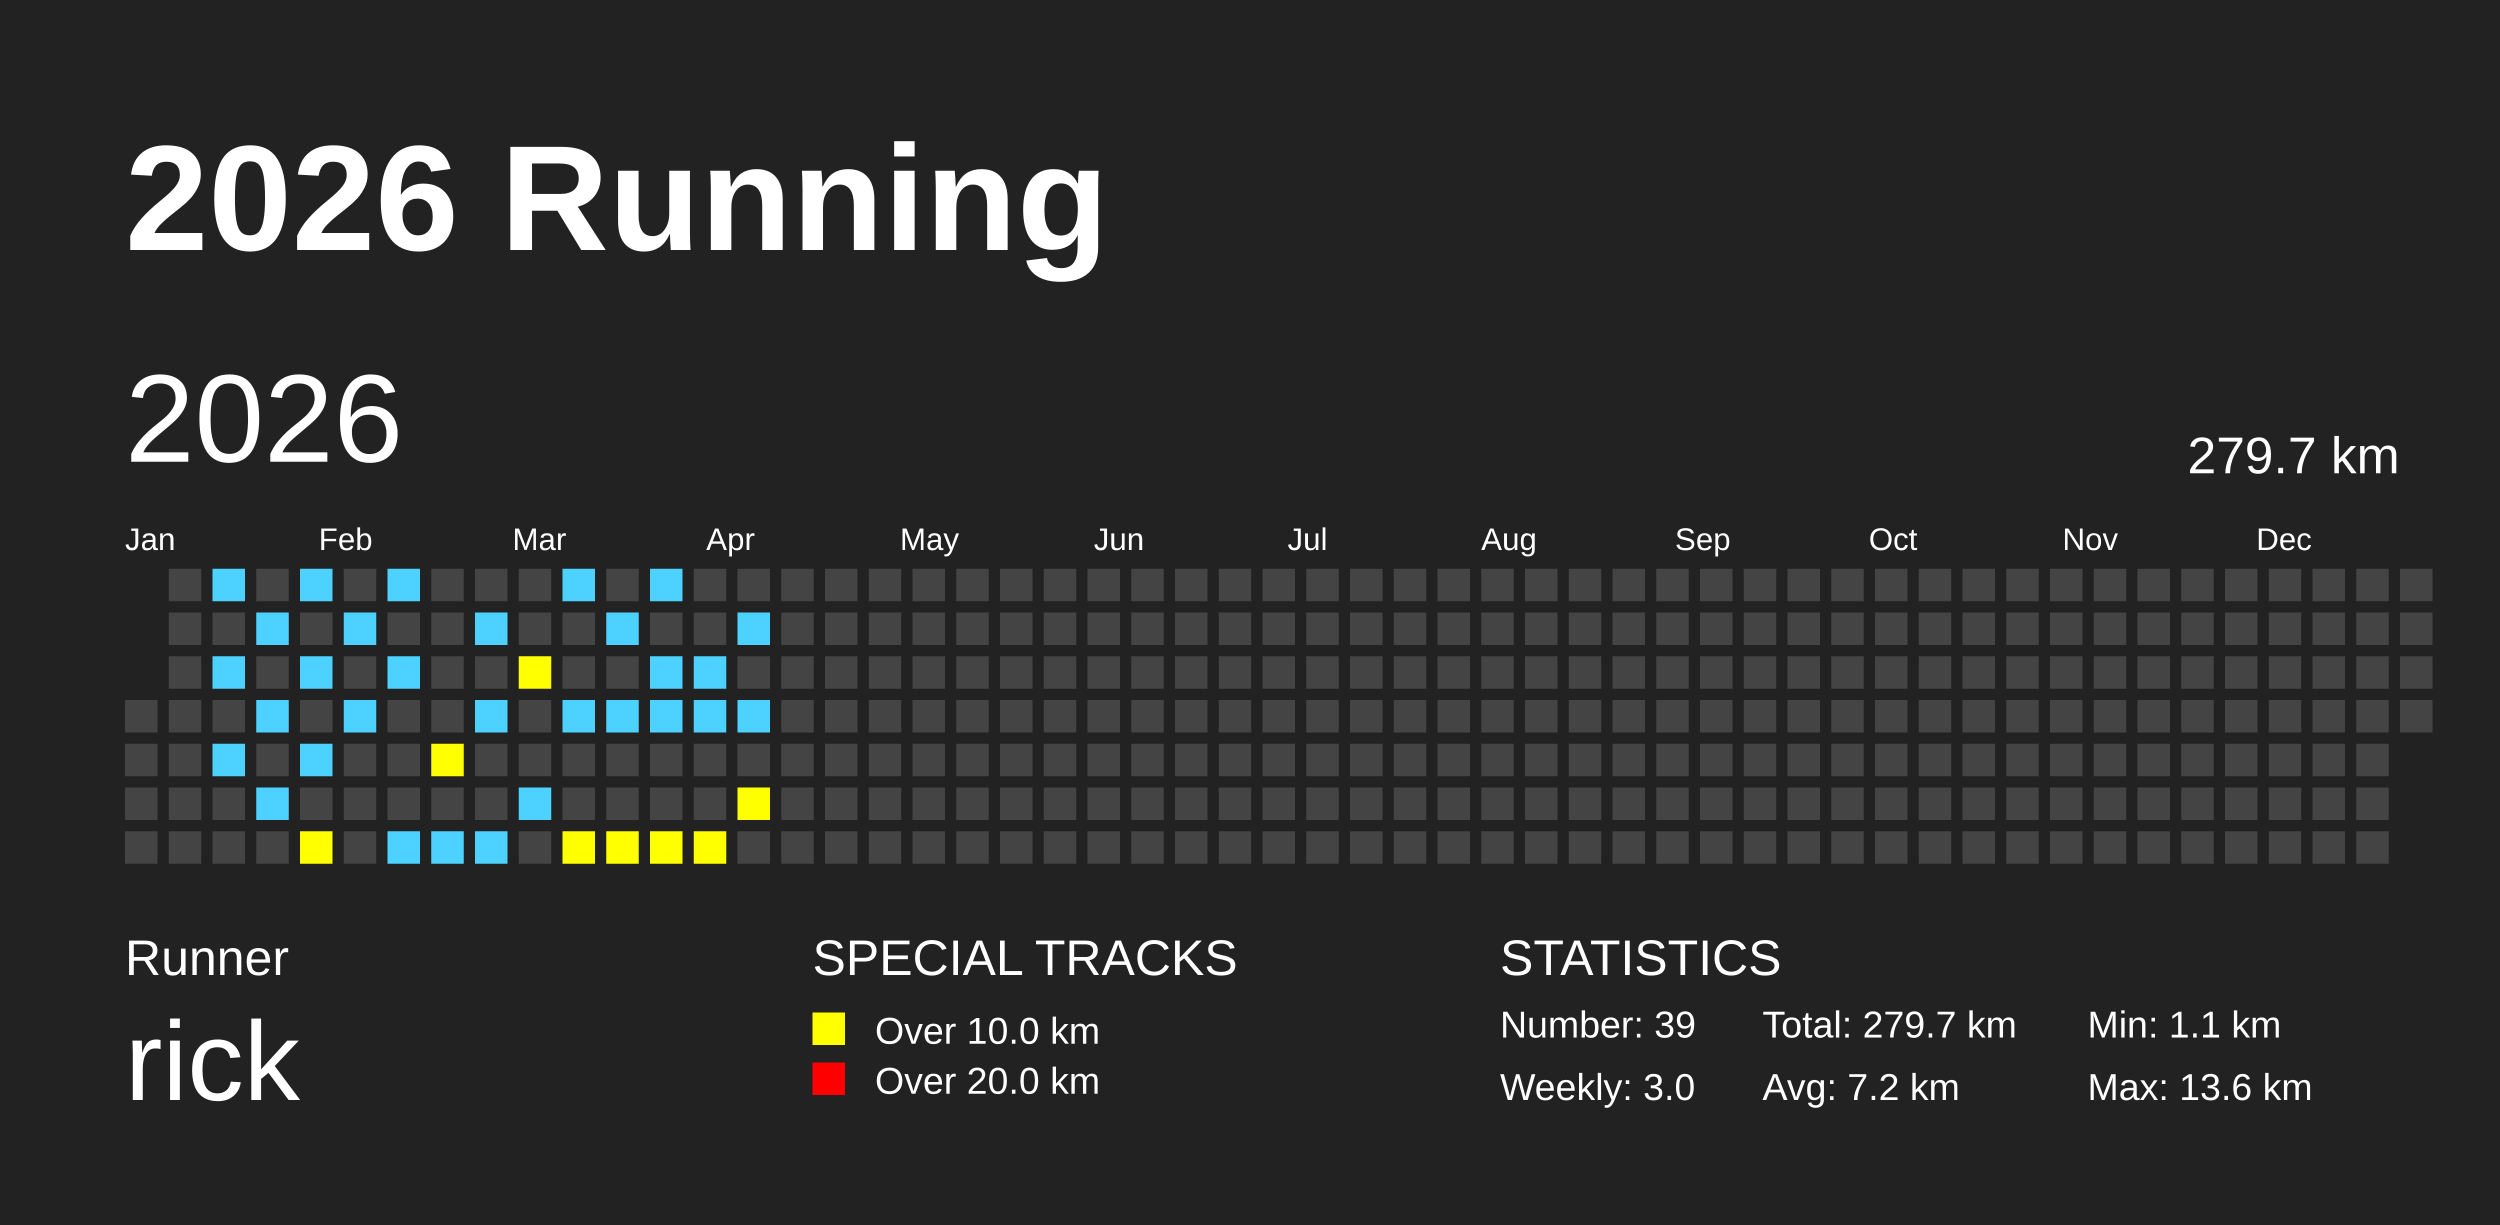
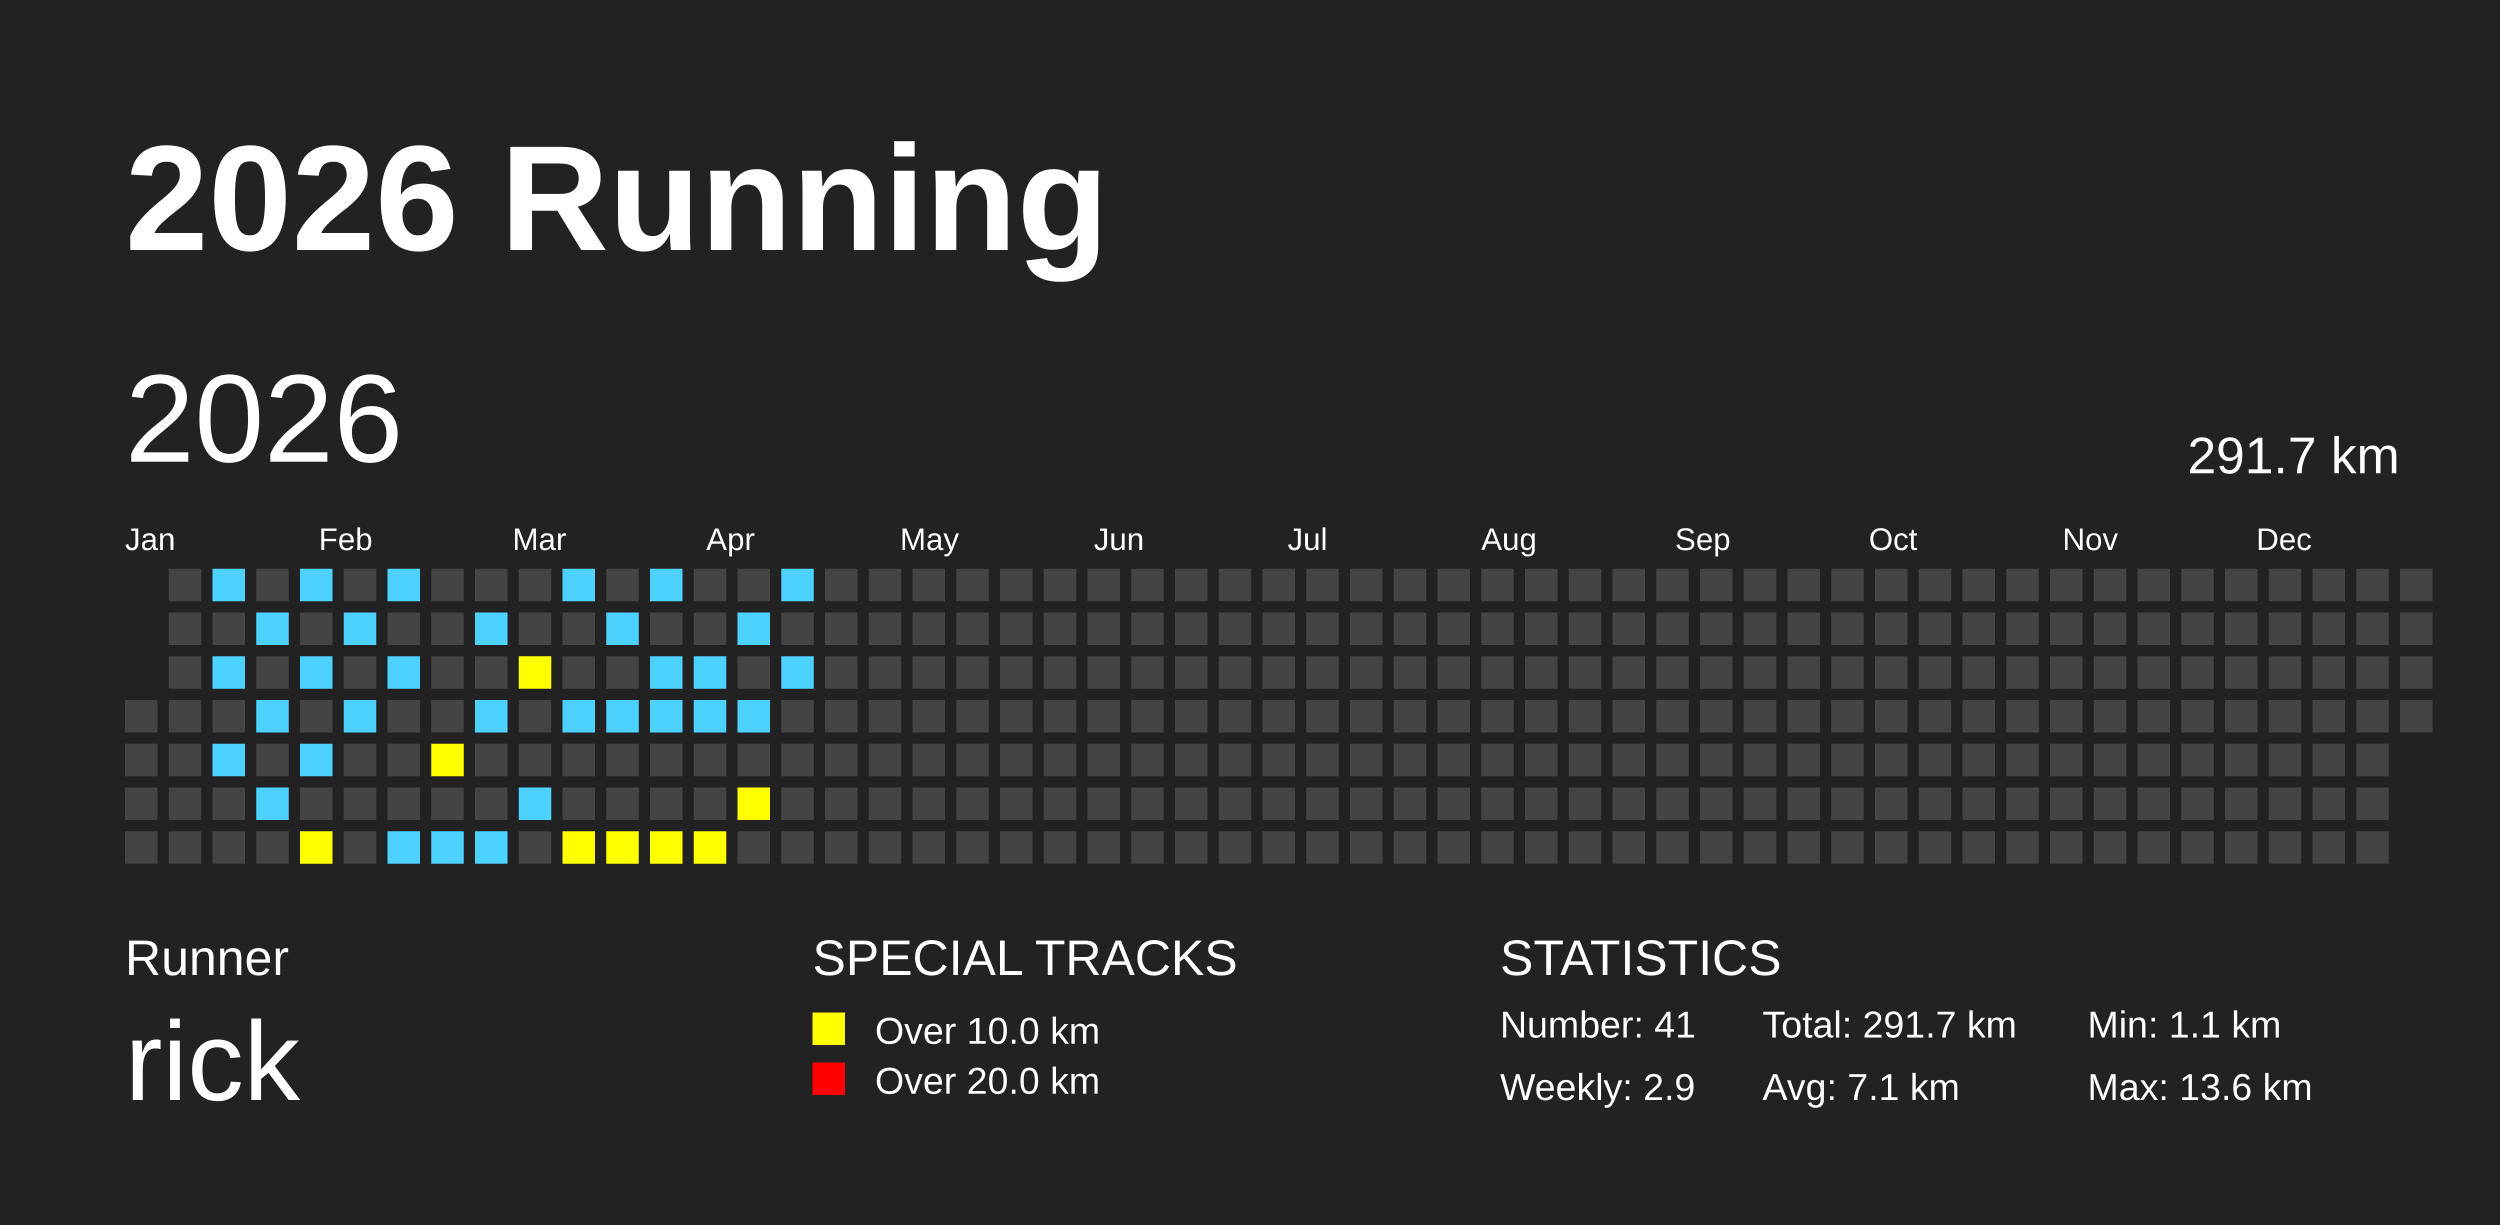
<svg xmlns="http://www.w3.org/2000/svg" baseProfile="full" height="98mm" version="1.1" viewBox="0,0,200,98" width="200mm">
  <defs />
  <rect fill="#222222" height="98" width="200" x="0" y="0" />
  <text fill="#FFFFFF" style="font-size:12px; font-family:Arial; font-weight:bold;" x="10" y="20">2026 Running</text>
  <text fill="#FFFFFF" style="font-size:4px; font-family:Arial" x="10" y="78">Runner</text>
  <text fill="#FFFFFF" style="font-size:9px; font-family:Arial" x="10" y="88">rick</text>
  <text fill="#FFFFFF" style="font-size:4px; font-family:Arial" x="65" y="78">SPECIAL TRACKS</text>
  <rect fill="yellow" height="2.6" width="2.6" x="65" y="81" />
  <text fill="#FFFFFF" style="font-size:3px; font-family:Arial" x="70" y="83.5">Over 10.0 km</text>
  <rect fill="red" height="2.6" width="2.6" x="65" y="85" />
  <text fill="#FFFFFF" style="font-size:3px; font-family:Arial" x="70" y="87.5">Over 20.0 km</text>
  <text fill="#FFFFFF" style="font-size:4px; font-family:Arial" x="120" y="78">STATISTICS</text>
-   <text fill="#FFFFFF" style="font-size:3px; font-family:Arial" x="120" y="83">Number: 39</text>
-   <text fill="#FFFFFF" style="font-size:3px; font-family:Arial" x="120" y="88">Weekly: 3.0</text>
-   <text fill="#FFFFFF" style="font-size:3px; font-family:Arial" x="141" y="83">Total: 279.7 km</text>
-   <text fill="#FFFFFF" style="font-size:3px; font-family:Arial" x="141" y="88">Avg: 7.2 km</text>
+   <text fill="#FFFFFF" style="font-size:3px; font-family:Arial" x="120" y="83">Number: 41</text>
+   <text fill="#FFFFFF" style="font-size:3px; font-family:Arial" x="120" y="88">Weekly: 2.9</text>
+   <text fill="#FFFFFF" style="font-size:3px; font-family:Arial" x="141" y="83">Total: 291.7 km</text>
+   <text fill="#FFFFFF" style="font-size:3px; font-family:Arial" x="141" y="88">Avg: 7.1 km</text>
  <text fill="#FFFFFF" style="font-size:3px; font-family:Arial" x="167" y="83">Min: 1.1 km</text>
  <text fill="#FFFFFF" style="font-size:3px; font-family:Arial" x="167" y="88">Max: 13.6 km</text>
  <text dominant-baseline="hanging" fill="#FFFFFF" style="font-size:10.0px; font-family:Arial;" x="10" y="30">2026</text>
-   <text dominant-baseline="hanging" fill="#FFFFFF" style="font-size:4.125px; font-family:Arial;" x="175" y="35">279.7 km</text>
+   <text dominant-baseline="hanging" fill="#FFFFFF" style="font-size:4.125px; font-family:Arial;" x="175" y="35">291.7 km</text>
  <text fill="#FFFFFF" style="font-size:2.5px; font-family:Arial" x="10.0" y="44">Jan</text>
  <text fill="#FFFFFF" style="font-size:2.5px; font-family:Arial" x="25.5" y="44">Feb</text>
  <text fill="#FFFFFF" style="font-size:2.5px; font-family:Arial" x="41.0" y="44">Mar</text>
  <text fill="#FFFFFF" style="font-size:2.5px; font-family:Arial" x="56.5" y="44">Apr</text>
  <text fill="#FFFFFF" style="font-size:2.5px; font-family:Arial" x="72.0" y="44">May</text>
  <text fill="#FFFFFF" style="font-size:2.5px; font-family:Arial" x="87.5" y="44">Jun</text>
  <text fill="#FFFFFF" style="font-size:2.5px; font-family:Arial" x="103.0" y="44">Jul</text>
  <text fill="#FFFFFF" style="font-size:2.5px; font-family:Arial" x="118.5" y="44">Aug</text>
  <text fill="#FFFFFF" style="font-size:2.5px; font-family:Arial" x="134.0" y="44">Sep</text>
  <text fill="#FFFFFF" style="font-size:2.5px; font-family:Arial" x="149.5" y="44">Oct</text>
  <text fill="#FFFFFF" style="font-size:2.5px; font-family:Arial" x="165.0" y="44">Nov</text>
  <text fill="#FFFFFF" style="font-size:2.5px; font-family:Arial" x="180.5" y="44">Dec</text>
  <rect fill="#444444" height="2.6" width="2.6" x="10.0" y="56.0" />
  <rect fill="#444444" height="2.6" width="2.6" x="10.0" y="59.5" />
  <rect fill="#444444" height="2.6" width="2.6" x="10.0" y="63.0" />
  <rect fill="#444444" height="2.6" width="2.6" x="10.0" y="66.5" />
  <rect fill="#444444" height="2.6" width="2.6" x="13.5" y="45.5" />
  <rect fill="#444444" height="2.6" width="2.6" x="13.5" y="49.0" />
  <rect fill="#444444" height="2.6" width="2.6" x="13.5" y="52.5" />
  <rect fill="#444444" height="2.6" width="2.6" x="13.5" y="56.0" />
  <rect fill="#444444" height="2.6" width="2.6" x="13.5" y="59.5" />
  <rect fill="#444444" height="2.6" width="2.6" x="13.5" y="63.0" />
  <rect fill="#444444" height="2.6" width="2.6" x="13.5" y="66.5" />
  <rect fill="#4DD2FF" height="2.6" width="2.6" x="17.0" y="45.5" />
  <rect fill="#444444" height="2.6" width="2.6" x="17.0" y="49.0" />
  <rect fill="#4DD2FF" height="2.6" width="2.6" x="17.0" y="52.5" />
  <rect fill="#444444" height="2.6" width="2.6" x="17.0" y="56.0" />
  <rect fill="#4DD2FF" height="2.6" width="2.6" x="17.0" y="59.5" />
  <rect fill="#444444" height="2.6" width="2.6" x="17.0" y="63.0" />
  <rect fill="#444444" height="2.6" width="2.6" x="17.0" y="66.5" />
  <rect fill="#444444" height="2.6" width="2.6" x="20.5" y="45.5" />
  <rect fill="#4DD2FF" height="2.6" width="2.6" x="20.5" y="49.0" />
  <rect fill="#444444" height="2.6" width="2.6" x="20.5" y="52.5" />
  <rect fill="#4DD2FF" height="2.6" width="2.6" x="20.5" y="56.0" />
  <rect fill="#444444" height="2.6" width="2.6" x="20.5" y="59.5" />
  <rect fill="#4DD2FF" height="2.6" width="2.6" x="20.5" y="63.0" />
  <rect fill="#444444" height="2.6" width="2.6" x="20.5" y="66.5" />
  <rect fill="#4DD2FF" height="2.6" width="2.6" x="24.0" y="45.5" />
  <rect fill="#444444" height="2.6" width="2.6" x="24.0" y="49.0" />
  <rect fill="#4DD2FF" height="2.6" width="2.6" x="24.0" y="52.5" />
  <rect fill="#444444" height="2.6" width="2.6" x="24.0" y="56.0" />
  <rect fill="#4DD2FF" height="2.6" width="2.6" x="24.0" y="59.5" />
  <rect fill="#444444" height="2.6" width="2.6" x="24.0" y="63.0" />
  <rect fill="yellow" height="2.6" width="2.6" x="24.0" y="66.5" />
  <rect fill="#444444" height="2.6" width="2.6" x="27.5" y="45.5" />
  <rect fill="#4DD2FF" height="2.6" width="2.6" x="27.5" y="49.0" />
  <rect fill="#444444" height="2.6" width="2.6" x="27.5" y="52.5" />
  <rect fill="#4DD2FF" height="2.6" width="2.6" x="27.5" y="56.0" />
  <rect fill="#444444" height="2.6" width="2.6" x="27.5" y="59.5" />
  <rect fill="#444444" height="2.6" width="2.6" x="27.5" y="63.0" />
  <rect fill="#444444" height="2.6" width="2.6" x="27.5" y="66.5" />
  <rect fill="#4DD2FF" height="2.6" width="2.6" x="31.0" y="45.5" />
  <rect fill="#444444" height="2.6" width="2.6" x="31.0" y="49.0" />
  <rect fill="#4DD2FF" height="2.6" width="2.6" x="31.0" y="52.5" />
  <rect fill="#444444" height="2.6" width="2.6" x="31.0" y="56.0" />
  <rect fill="#444444" height="2.6" width="2.6" x="31.0" y="59.5" />
  <rect fill="#444444" height="2.6" width="2.6" x="31.0" y="63.0" />
  <rect fill="#4DD2FF" height="2.6" width="2.6" x="31.0" y="66.5" />
  <rect fill="#444444" height="2.6" width="2.6" x="34.5" y="45.5" />
  <rect fill="#444444" height="2.6" width="2.6" x="34.5" y="49.0" />
  <rect fill="#444444" height="2.6" width="2.6" x="34.5" y="52.5" />
  <rect fill="#444444" height="2.6" width="2.6" x="34.5" y="56.0" />
  <rect fill="yellow" height="2.6" width="2.6" x="34.5" y="59.5" />
  <rect fill="#444444" height="2.6" width="2.6" x="34.5" y="63.0" />
  <rect fill="#4DD2FF" height="2.6" width="2.6" x="34.5" y="66.5" />
  <rect fill="#444444" height="2.6" width="2.6" x="38.0" y="45.5" />
  <rect fill="#4DD2FF" height="2.6" width="2.6" x="38.0" y="49.0" />
  <rect fill="#444444" height="2.6" width="2.6" x="38.0" y="52.5" />
  <rect fill="#4DD2FF" height="2.6" width="2.6" x="38.0" y="56.0" />
  <rect fill="#444444" height="2.6" width="2.6" x="38.0" y="59.5" />
  <rect fill="#444444" height="2.6" width="2.6" x="38.0" y="63.0" />
  <rect fill="#4DD2FF" height="2.6" width="2.6" x="38.0" y="66.5" />
  <rect fill="#444444" height="2.6" width="2.6" x="41.5" y="45.5" />
  <rect fill="#444444" height="2.6" width="2.6" x="41.5" y="49.0" />
  <rect fill="yellow" height="2.6" width="2.6" x="41.5" y="52.5" />
  <rect fill="#444444" height="2.6" width="2.6" x="41.5" y="56.0" />
  <rect fill="#444444" height="2.6" width="2.6" x="41.5" y="59.5" />
  <rect fill="#4DD2FF" height="2.6" width="2.6" x="41.5" y="63.0" />
  <rect fill="#444444" height="2.6" width="2.6" x="41.5" y="66.5" />
  <rect fill="#4DD2FF" height="2.6" width="2.6" x="45.0" y="45.5" />
  <rect fill="#444444" height="2.6" width="2.6" x="45.0" y="49.0" />
  <rect fill="#444444" height="2.6" width="2.6" x="45.0" y="52.5" />
  <rect fill="#4DD2FF" height="2.6" width="2.6" x="45.0" y="56.0" />
  <rect fill="#444444" height="2.6" width="2.6" x="45.0" y="59.5" />
  <rect fill="#444444" height="2.6" width="2.6" x="45.0" y="63.0" />
  <rect fill="yellow" height="2.6" width="2.6" x="45.0" y="66.5" />
  <rect fill="#444444" height="2.6" width="2.6" x="48.5" y="45.5" />
  <rect fill="#4DD2FF" height="2.6" width="2.6" x="48.5" y="49.0" />
  <rect fill="#444444" height="2.6" width="2.6" x="48.5" y="52.5" />
  <rect fill="#4DD2FF" height="2.6" width="2.6" x="48.5" y="56.0" />
  <rect fill="#444444" height="2.6" width="2.6" x="48.5" y="59.5" />
  <rect fill="#444444" height="2.6" width="2.6" x="48.5" y="63.0" />
  <rect fill="yellow" height="2.6" width="2.6" x="48.5" y="66.5" />
  <rect fill="#4DD2FF" height="2.6" width="2.6" x="52.0" y="45.5" />
  <rect fill="#444444" height="2.6" width="2.6" x="52.0" y="49.0" />
  <rect fill="#4DD2FF" height="2.6" width="2.6" x="52.0" y="52.5" />
  <rect fill="#4DD2FF" height="2.6" width="2.6" x="52.0" y="56.0" />
  <rect fill="#444444" height="2.6" width="2.6" x="52.0" y="59.5" />
  <rect fill="#444444" height="2.6" width="2.6" x="52.0" y="63.0" />
  <rect fill="yellow" height="2.6" width="2.6" x="52.0" y="66.5" />
  <rect fill="#444444" height="2.6" width="2.6" x="55.5" y="45.5" />
  <rect fill="#444444" height="2.6" width="2.6" x="55.5" y="49.0" />
  <rect fill="#4DD2FF" height="2.6" width="2.6" x="55.5" y="52.5" />
  <rect fill="#4DD2FF" height="2.6" width="2.6" x="55.5" y="56.0" />
  <rect fill="#444444" height="2.6" width="2.6" x="55.5" y="59.5" />
  <rect fill="#444444" height="2.6" width="2.6" x="55.5" y="63.0" />
  <rect fill="yellow" height="2.6" width="2.6" x="55.5" y="66.5" />
  <rect fill="#444444" height="2.6" width="2.6" x="59.0" y="45.5" />
  <rect fill="#4DD2FF" height="2.6" width="2.6" x="59.0" y="49.0" />
  <rect fill="#444444" height="2.6" width="2.6" x="59.0" y="52.5" />
  <rect fill="#4DD2FF" height="2.6" width="2.6" x="59.0" y="56.0" />
  <rect fill="#444444" height="2.6" width="2.6" x="59.0" y="59.5" />
  <rect fill="yellow" height="2.6" width="2.6" x="59.0" y="63.0" />
  <rect fill="#444444" height="2.6" width="2.6" x="59.0" y="66.5" />
-   <rect fill="#444444" height="2.6" width="2.6" x="62.5" y="45.5" />
+   <rect fill="#4DD2FF" height="2.6" width="2.6" x="62.5" y="45.5" />
  <rect fill="#444444" height="2.6" width="2.6" x="62.5" y="49.0" />
-   <rect fill="#444444" height="2.6" width="2.6" x="62.5" y="52.5" />
+   <rect fill="#4DD2FF" height="2.6" width="2.6" x="62.5" y="52.5" />
  <rect fill="#444444" height="2.6" width="2.6" x="62.5" y="56.0" />
  <rect fill="#444444" height="2.6" width="2.6" x="62.5" y="59.5" />
  <rect fill="#444444" height="2.6" width="2.6" x="62.5" y="63.0" />
  <rect fill="#444444" height="2.6" width="2.6" x="62.5" y="66.5" />
  <rect fill="#444444" height="2.6" width="2.6" x="66.0" y="45.5" />
  <rect fill="#444444" height="2.6" width="2.6" x="66.0" y="49.0" />
  <rect fill="#444444" height="2.6" width="2.6" x="66.0" y="52.5" />
  <rect fill="#444444" height="2.6" width="2.6" x="66.0" y="56.0" />
  <rect fill="#444444" height="2.6" width="2.6" x="66.0" y="59.5" />
  <rect fill="#444444" height="2.6" width="2.6" x="66.0" y="63.0" />
  <rect fill="#444444" height="2.6" width="2.6" x="66.0" y="66.5" />
  <rect fill="#444444" height="2.6" width="2.6" x="69.5" y="45.5" />
  <rect fill="#444444" height="2.6" width="2.6" x="69.5" y="49.0" />
  <rect fill="#444444" height="2.6" width="2.6" x="69.5" y="52.5" />
  <rect fill="#444444" height="2.6" width="2.6" x="69.5" y="56.0" />
  <rect fill="#444444" height="2.6" width="2.6" x="69.5" y="59.5" />
  <rect fill="#444444" height="2.6" width="2.6" x="69.5" y="63.0" />
  <rect fill="#444444" height="2.6" width="2.6" x="69.5" y="66.5" />
  <rect fill="#444444" height="2.6" width="2.6" x="73.0" y="45.5" />
  <rect fill="#444444" height="2.6" width="2.6" x="73.0" y="49.0" />
  <rect fill="#444444" height="2.6" width="2.6" x="73.0" y="52.5" />
  <rect fill="#444444" height="2.6" width="2.6" x="73.0" y="56.0" />
  <rect fill="#444444" height="2.6" width="2.6" x="73.0" y="59.5" />
  <rect fill="#444444" height="2.6" width="2.6" x="73.0" y="63.0" />
  <rect fill="#444444" height="2.6" width="2.6" x="73.0" y="66.5" />
  <rect fill="#444444" height="2.6" width="2.6" x="76.5" y="45.5" />
  <rect fill="#444444" height="2.6" width="2.6" x="76.5" y="49.0" />
  <rect fill="#444444" height="2.6" width="2.6" x="76.5" y="52.5" />
  <rect fill="#444444" height="2.6" width="2.6" x="76.5" y="56.0" />
  <rect fill="#444444" height="2.6" width="2.6" x="76.5" y="59.5" />
  <rect fill="#444444" height="2.6" width="2.6" x="76.5" y="63.0" />
  <rect fill="#444444" height="2.6" width="2.6" x="76.5" y="66.5" />
  <rect fill="#444444" height="2.6" width="2.6" x="80.0" y="45.5" />
  <rect fill="#444444" height="2.6" width="2.6" x="80.0" y="49.0" />
  <rect fill="#444444" height="2.6" width="2.6" x="80.0" y="52.5" />
  <rect fill="#444444" height="2.6" width="2.6" x="80.0" y="56.0" />
  <rect fill="#444444" height="2.6" width="2.6" x="80.0" y="59.5" />
  <rect fill="#444444" height="2.6" width="2.6" x="80.0" y="63.0" />
  <rect fill="#444444" height="2.6" width="2.6" x="80.0" y="66.5" />
  <rect fill="#444444" height="2.6" width="2.6" x="83.5" y="45.5" />
  <rect fill="#444444" height="2.6" width="2.6" x="83.5" y="49.0" />
  <rect fill="#444444" height="2.6" width="2.6" x="83.5" y="52.5" />
  <rect fill="#444444" height="2.6" width="2.6" x="83.5" y="56.0" />
  <rect fill="#444444" height="2.6" width="2.6" x="83.5" y="59.5" />
  <rect fill="#444444" height="2.6" width="2.6" x="83.5" y="63.0" />
  <rect fill="#444444" height="2.6" width="2.6" x="83.5" y="66.5" />
  <rect fill="#444444" height="2.6" width="2.6" x="87.0" y="45.5" />
  <rect fill="#444444" height="2.6" width="2.6" x="87.0" y="49.0" />
  <rect fill="#444444" height="2.6" width="2.6" x="87.0" y="52.5" />
  <rect fill="#444444" height="2.6" width="2.6" x="87.0" y="56.0" />
  <rect fill="#444444" height="2.6" width="2.6" x="87.0" y="59.5" />
  <rect fill="#444444" height="2.6" width="2.6" x="87.0" y="63.0" />
  <rect fill="#444444" height="2.6" width="2.6" x="87.0" y="66.5" />
  <rect fill="#444444" height="2.6" width="2.6" x="90.5" y="45.5" />
  <rect fill="#444444" height="2.6" width="2.6" x="90.5" y="49.0" />
  <rect fill="#444444" height="2.6" width="2.6" x="90.5" y="52.5" />
  <rect fill="#444444" height="2.6" width="2.6" x="90.5" y="56.0" />
  <rect fill="#444444" height="2.6" width="2.6" x="90.5" y="59.5" />
  <rect fill="#444444" height="2.6" width="2.6" x="90.5" y="63.0" />
  <rect fill="#444444" height="2.6" width="2.6" x="90.5" y="66.5" />
  <rect fill="#444444" height="2.6" width="2.6" x="94.0" y="45.5" />
  <rect fill="#444444" height="2.6" width="2.6" x="94.0" y="49.0" />
  <rect fill="#444444" height="2.6" width="2.6" x="94.0" y="52.5" />
  <rect fill="#444444" height="2.6" width="2.6" x="94.0" y="56.0" />
  <rect fill="#444444" height="2.6" width="2.6" x="94.0" y="59.5" />
  <rect fill="#444444" height="2.6" width="2.6" x="94.0" y="63.0" />
  <rect fill="#444444" height="2.6" width="2.6" x="94.0" y="66.5" />
  <rect fill="#444444" height="2.6" width="2.6" x="97.5" y="45.5" />
  <rect fill="#444444" height="2.6" width="2.6" x="97.5" y="49.0" />
  <rect fill="#444444" height="2.6" width="2.6" x="97.5" y="52.5" />
  <rect fill="#444444" height="2.6" width="2.6" x="97.5" y="56.0" />
  <rect fill="#444444" height="2.6" width="2.6" x="97.5" y="59.5" />
  <rect fill="#444444" height="2.6" width="2.6" x="97.5" y="63.0" />
  <rect fill="#444444" height="2.6" width="2.6" x="97.5" y="66.5" />
  <rect fill="#444444" height="2.6" width="2.6" x="101.0" y="45.5" />
  <rect fill="#444444" height="2.6" width="2.6" x="101.0" y="49.0" />
  <rect fill="#444444" height="2.6" width="2.6" x="101.0" y="52.5" />
  <rect fill="#444444" height="2.6" width="2.6" x="101.0" y="56.0" />
  <rect fill="#444444" height="2.6" width="2.6" x="101.0" y="59.5" />
  <rect fill="#444444" height="2.6" width="2.6" x="101.0" y="63.0" />
  <rect fill="#444444" height="2.6" width="2.6" x="101.0" y="66.5" />
  <rect fill="#444444" height="2.6" width="2.6" x="104.5" y="45.5" />
  <rect fill="#444444" height="2.6" width="2.6" x="104.5" y="49.0" />
  <rect fill="#444444" height="2.6" width="2.6" x="104.5" y="52.5" />
  <rect fill="#444444" height="2.6" width="2.6" x="104.5" y="56.0" />
  <rect fill="#444444" height="2.6" width="2.6" x="104.5" y="59.5" />
  <rect fill="#444444" height="2.6" width="2.6" x="104.5" y="63.0" />
  <rect fill="#444444" height="2.6" width="2.6" x="104.5" y="66.5" />
  <rect fill="#444444" height="2.6" width="2.6" x="108.0" y="45.5" />
  <rect fill="#444444" height="2.6" width="2.6" x="108.0" y="49.0" />
  <rect fill="#444444" height="2.6" width="2.6" x="108.0" y="52.5" />
  <rect fill="#444444" height="2.6" width="2.6" x="108.0" y="56.0" />
  <rect fill="#444444" height="2.6" width="2.6" x="108.0" y="59.5" />
  <rect fill="#444444" height="2.6" width="2.6" x="108.0" y="63.0" />
  <rect fill="#444444" height="2.6" width="2.6" x="108.0" y="66.5" />
  <rect fill="#444444" height="2.6" width="2.6" x="111.5" y="45.5" />
  <rect fill="#444444" height="2.6" width="2.6" x="111.5" y="49.0" />
  <rect fill="#444444" height="2.6" width="2.6" x="111.5" y="52.5" />
  <rect fill="#444444" height="2.6" width="2.6" x="111.5" y="56.0" />
  <rect fill="#444444" height="2.6" width="2.6" x="111.5" y="59.5" />
  <rect fill="#444444" height="2.6" width="2.6" x="111.5" y="63.0" />
  <rect fill="#444444" height="2.6" width="2.6" x="111.5" y="66.5" />
  <rect fill="#444444" height="2.6" width="2.6" x="115.0" y="45.5" />
  <rect fill="#444444" height="2.6" width="2.6" x="115.0" y="49.0" />
  <rect fill="#444444" height="2.6" width="2.6" x="115.0" y="52.5" />
  <rect fill="#444444" height="2.6" width="2.6" x="115.0" y="56.0" />
  <rect fill="#444444" height="2.6" width="2.6" x="115.0" y="59.5" />
  <rect fill="#444444" height="2.6" width="2.6" x="115.0" y="63.0" />
  <rect fill="#444444" height="2.6" width="2.6" x="115.0" y="66.5" />
  <rect fill="#444444" height="2.6" width="2.6" x="118.5" y="45.5" />
  <rect fill="#444444" height="2.6" width="2.6" x="118.5" y="49.0" />
  <rect fill="#444444" height="2.6" width="2.6" x="118.5" y="52.5" />
  <rect fill="#444444" height="2.6" width="2.6" x="118.5" y="56.0" />
  <rect fill="#444444" height="2.6" width="2.6" x="118.5" y="59.5" />
  <rect fill="#444444" height="2.6" width="2.6" x="118.5" y="63.0" />
  <rect fill="#444444" height="2.6" width="2.6" x="118.5" y="66.5" />
  <rect fill="#444444" height="2.6" width="2.6" x="122.0" y="45.5" />
  <rect fill="#444444" height="2.6" width="2.6" x="122.0" y="49.0" />
  <rect fill="#444444" height="2.6" width="2.6" x="122.0" y="52.5" />
  <rect fill="#444444" height="2.6" width="2.6" x="122.0" y="56.0" />
  <rect fill="#444444" height="2.6" width="2.6" x="122.0" y="59.5" />
  <rect fill="#444444" height="2.6" width="2.6" x="122.0" y="63.0" />
  <rect fill="#444444" height="2.6" width="2.6" x="122.0" y="66.5" />
  <rect fill="#444444" height="2.6" width="2.6" x="125.5" y="45.5" />
  <rect fill="#444444" height="2.6" width="2.6" x="125.5" y="49.0" />
  <rect fill="#444444" height="2.6" width="2.6" x="125.5" y="52.5" />
  <rect fill="#444444" height="2.6" width="2.6" x="125.5" y="56.0" />
  <rect fill="#444444" height="2.6" width="2.6" x="125.5" y="59.5" />
  <rect fill="#444444" height="2.6" width="2.6" x="125.5" y="63.0" />
  <rect fill="#444444" height="2.6" width="2.6" x="125.5" y="66.5" />
  <rect fill="#444444" height="2.6" width="2.6" x="129.0" y="45.5" />
  <rect fill="#444444" height="2.6" width="2.6" x="129.0" y="49.0" />
  <rect fill="#444444" height="2.6" width="2.6" x="129.0" y="52.5" />
  <rect fill="#444444" height="2.6" width="2.6" x="129.0" y="56.0" />
  <rect fill="#444444" height="2.6" width="2.6" x="129.0" y="59.5" />
  <rect fill="#444444" height="2.6" width="2.6" x="129.0" y="63.0" />
  <rect fill="#444444" height="2.6" width="2.6" x="129.0" y="66.5" />
  <rect fill="#444444" height="2.6" width="2.6" x="132.5" y="45.5" />
  <rect fill="#444444" height="2.6" width="2.6" x="132.5" y="49.0" />
  <rect fill="#444444" height="2.6" width="2.6" x="132.5" y="52.5" />
  <rect fill="#444444" height="2.6" width="2.6" x="132.5" y="56.0" />
  <rect fill="#444444" height="2.6" width="2.6" x="132.5" y="59.5" />
  <rect fill="#444444" height="2.6" width="2.6" x="132.5" y="63.0" />
  <rect fill="#444444" height="2.6" width="2.6" x="132.5" y="66.5" />
  <rect fill="#444444" height="2.6" width="2.6" x="136.0" y="45.5" />
  <rect fill="#444444" height="2.6" width="2.6" x="136.0" y="49.0" />
  <rect fill="#444444" height="2.6" width="2.6" x="136.0" y="52.5" />
  <rect fill="#444444" height="2.6" width="2.6" x="136.0" y="56.0" />
  <rect fill="#444444" height="2.6" width="2.6" x="136.0" y="59.5" />
  <rect fill="#444444" height="2.6" width="2.6" x="136.0" y="63.0" />
  <rect fill="#444444" height="2.6" width="2.6" x="136.0" y="66.5" />
  <rect fill="#444444" height="2.6" width="2.6" x="139.5" y="45.5" />
  <rect fill="#444444" height="2.6" width="2.6" x="139.5" y="49.0" />
  <rect fill="#444444" height="2.6" width="2.6" x="139.5" y="52.5" />
  <rect fill="#444444" height="2.6" width="2.6" x="139.5" y="56.0" />
  <rect fill="#444444" height="2.6" width="2.6" x="139.5" y="59.5" />
  <rect fill="#444444" height="2.6" width="2.6" x="139.5" y="63.0" />
  <rect fill="#444444" height="2.6" width="2.6" x="139.5" y="66.5" />
  <rect fill="#444444" height="2.6" width="2.6" x="143.0" y="45.5" />
  <rect fill="#444444" height="2.6" width="2.6" x="143.0" y="49.0" />
  <rect fill="#444444" height="2.6" width="2.6" x="143.0" y="52.5" />
  <rect fill="#444444" height="2.6" width="2.6" x="143.0" y="56.0" />
  <rect fill="#444444" height="2.6" width="2.6" x="143.0" y="59.5" />
  <rect fill="#444444" height="2.6" width="2.6" x="143.0" y="63.0" />
  <rect fill="#444444" height="2.6" width="2.6" x="143.0" y="66.5" />
  <rect fill="#444444" height="2.6" width="2.6" x="146.5" y="45.5" />
  <rect fill="#444444" height="2.6" width="2.6" x="146.5" y="49.0" />
  <rect fill="#444444" height="2.6" width="2.6" x="146.5" y="52.5" />
  <rect fill="#444444" height="2.6" width="2.6" x="146.5" y="56.0" />
  <rect fill="#444444" height="2.6" width="2.6" x="146.5" y="59.5" />
  <rect fill="#444444" height="2.6" width="2.6" x="146.5" y="63.0" />
  <rect fill="#444444" height="2.6" width="2.6" x="146.5" y="66.5" />
  <rect fill="#444444" height="2.6" width="2.6" x="150.0" y="45.5" />
  <rect fill="#444444" height="2.6" width="2.6" x="150.0" y="49.0" />
  <rect fill="#444444" height="2.6" width="2.6" x="150.0" y="52.5" />
  <rect fill="#444444" height="2.6" width="2.6" x="150.0" y="56.0" />
  <rect fill="#444444" height="2.6" width="2.6" x="150.0" y="59.5" />
  <rect fill="#444444" height="2.6" width="2.6" x="150.0" y="63.0" />
  <rect fill="#444444" height="2.6" width="2.6" x="150.0" y="66.5" />
  <rect fill="#444444" height="2.6" width="2.6" x="153.5" y="45.5" />
  <rect fill="#444444" height="2.6" width="2.6" x="153.5" y="49.0" />
  <rect fill="#444444" height="2.6" width="2.6" x="153.5" y="52.5" />
  <rect fill="#444444" height="2.6" width="2.6" x="153.5" y="56.0" />
  <rect fill="#444444" height="2.6" width="2.6" x="153.5" y="59.5" />
  <rect fill="#444444" height="2.6" width="2.6" x="153.5" y="63.0" />
  <rect fill="#444444" height="2.6" width="2.6" x="153.5" y="66.5" />
  <rect fill="#444444" height="2.6" width="2.6" x="157.0" y="45.5" />
  <rect fill="#444444" height="2.6" width="2.6" x="157.0" y="49.0" />
  <rect fill="#444444" height="2.6" width="2.6" x="157.0" y="52.5" />
  <rect fill="#444444" height="2.6" width="2.6" x="157.0" y="56.0" />
  <rect fill="#444444" height="2.6" width="2.6" x="157.0" y="59.5" />
  <rect fill="#444444" height="2.6" width="2.6" x="157.0" y="63.0" />
  <rect fill="#444444" height="2.6" width="2.6" x="157.0" y="66.5" />
  <rect fill="#444444" height="2.6" width="2.6" x="160.5" y="45.5" />
  <rect fill="#444444" height="2.6" width="2.6" x="160.5" y="49.0" />
  <rect fill="#444444" height="2.6" width="2.6" x="160.5" y="52.5" />
  <rect fill="#444444" height="2.6" width="2.6" x="160.5" y="56.0" />
  <rect fill="#444444" height="2.6" width="2.6" x="160.5" y="59.5" />
  <rect fill="#444444" height="2.6" width="2.6" x="160.5" y="63.0" />
  <rect fill="#444444" height="2.6" width="2.6" x="160.5" y="66.5" />
  <rect fill="#444444" height="2.6" width="2.6" x="164.0" y="45.5" />
  <rect fill="#444444" height="2.6" width="2.6" x="164.0" y="49.0" />
  <rect fill="#444444" height="2.6" width="2.6" x="164.0" y="52.5" />
  <rect fill="#444444" height="2.6" width="2.6" x="164.0" y="56.0" />
  <rect fill="#444444" height="2.6" width="2.6" x="164.0" y="59.5" />
  <rect fill="#444444" height="2.6" width="2.6" x="164.0" y="63.0" />
  <rect fill="#444444" height="2.6" width="2.6" x="164.0" y="66.5" />
  <rect fill="#444444" height="2.6" width="2.6" x="167.5" y="45.5" />
  <rect fill="#444444" height="2.6" width="2.6" x="167.5" y="49.0" />
  <rect fill="#444444" height="2.6" width="2.6" x="167.5" y="52.5" />
  <rect fill="#444444" height="2.6" width="2.6" x="167.5" y="56.0" />
  <rect fill="#444444" height="2.6" width="2.6" x="167.5" y="59.5" />
  <rect fill="#444444" height="2.6" width="2.6" x="167.5" y="63.0" />
  <rect fill="#444444" height="2.6" width="2.6" x="167.5" y="66.5" />
  <rect fill="#444444" height="2.6" width="2.6" x="171.0" y="45.5" />
  <rect fill="#444444" height="2.6" width="2.6" x="171.0" y="49.0" />
  <rect fill="#444444" height="2.6" width="2.6" x="171.0" y="52.5" />
  <rect fill="#444444" height="2.6" width="2.6" x="171.0" y="56.0" />
  <rect fill="#444444" height="2.6" width="2.6" x="171.0" y="59.5" />
  <rect fill="#444444" height="2.6" width="2.6" x="171.0" y="63.0" />
  <rect fill="#444444" height="2.6" width="2.6" x="171.0" y="66.5" />
  <rect fill="#444444" height="2.6" width="2.6" x="174.5" y="45.5" />
  <rect fill="#444444" height="2.6" width="2.6" x="174.5" y="49.0" />
  <rect fill="#444444" height="2.6" width="2.6" x="174.5" y="52.5" />
  <rect fill="#444444" height="2.6" width="2.6" x="174.5" y="56.0" />
  <rect fill="#444444" height="2.6" width="2.6" x="174.5" y="59.5" />
  <rect fill="#444444" height="2.6" width="2.6" x="174.5" y="63.0" />
  <rect fill="#444444" height="2.6" width="2.6" x="174.5" y="66.5" />
  <rect fill="#444444" height="2.6" width="2.6" x="178.0" y="45.5" />
  <rect fill="#444444" height="2.6" width="2.6" x="178.0" y="49.0" />
  <rect fill="#444444" height="2.6" width="2.6" x="178.0" y="52.5" />
  <rect fill="#444444" height="2.6" width="2.6" x="178.0" y="56.0" />
  <rect fill="#444444" height="2.6" width="2.6" x="178.0" y="59.5" />
  <rect fill="#444444" height="2.6" width="2.6" x="178.0" y="63.0" />
  <rect fill="#444444" height="2.6" width="2.6" x="178.0" y="66.5" />
  <rect fill="#444444" height="2.6" width="2.6" x="181.5" y="45.5" />
  <rect fill="#444444" height="2.6" width="2.6" x="181.5" y="49.0" />
  <rect fill="#444444" height="2.6" width="2.6" x="181.5" y="52.5" />
  <rect fill="#444444" height="2.6" width="2.6" x="181.5" y="56.0" />
  <rect fill="#444444" height="2.6" width="2.6" x="181.5" y="59.5" />
  <rect fill="#444444" height="2.6" width="2.6" x="181.5" y="63.0" />
  <rect fill="#444444" height="2.6" width="2.6" x="181.5" y="66.5" />
  <rect fill="#444444" height="2.6" width="2.6" x="185.0" y="45.5" />
  <rect fill="#444444" height="2.6" width="2.6" x="185.0" y="49.0" />
  <rect fill="#444444" height="2.6" width="2.6" x="185.0" y="52.5" />
  <rect fill="#444444" height="2.6" width="2.6" x="185.0" y="56.0" />
  <rect fill="#444444" height="2.6" width="2.6" x="185.0" y="59.5" />
  <rect fill="#444444" height="2.6" width="2.6" x="185.0" y="63.0" />
  <rect fill="#444444" height="2.6" width="2.6" x="185.0" y="66.5" />
  <rect fill="#444444" height="2.6" width="2.6" x="188.5" y="45.5" />
  <rect fill="#444444" height="2.6" width="2.6" x="188.5" y="49.0" />
  <rect fill="#444444" height="2.6" width="2.6" x="188.5" y="52.5" />
  <rect fill="#444444" height="2.6" width="2.6" x="188.5" y="56.0" />
  <rect fill="#444444" height="2.6" width="2.6" x="188.5" y="59.5" />
  <rect fill="#444444" height="2.6" width="2.6" x="188.5" y="63.0" />
  <rect fill="#444444" height="2.6" width="2.6" x="188.5" y="66.5" />
  <rect fill="#444444" height="2.6" width="2.6" x="192.0" y="45.5" />
  <rect fill="#444444" height="2.6" width="2.6" x="192.0" y="49.0" />
  <rect fill="#444444" height="2.6" width="2.6" x="192.0" y="52.5" />
  <rect fill="#444444" height="2.6" width="2.6" x="192.0" y="56.0" />
</svg>
